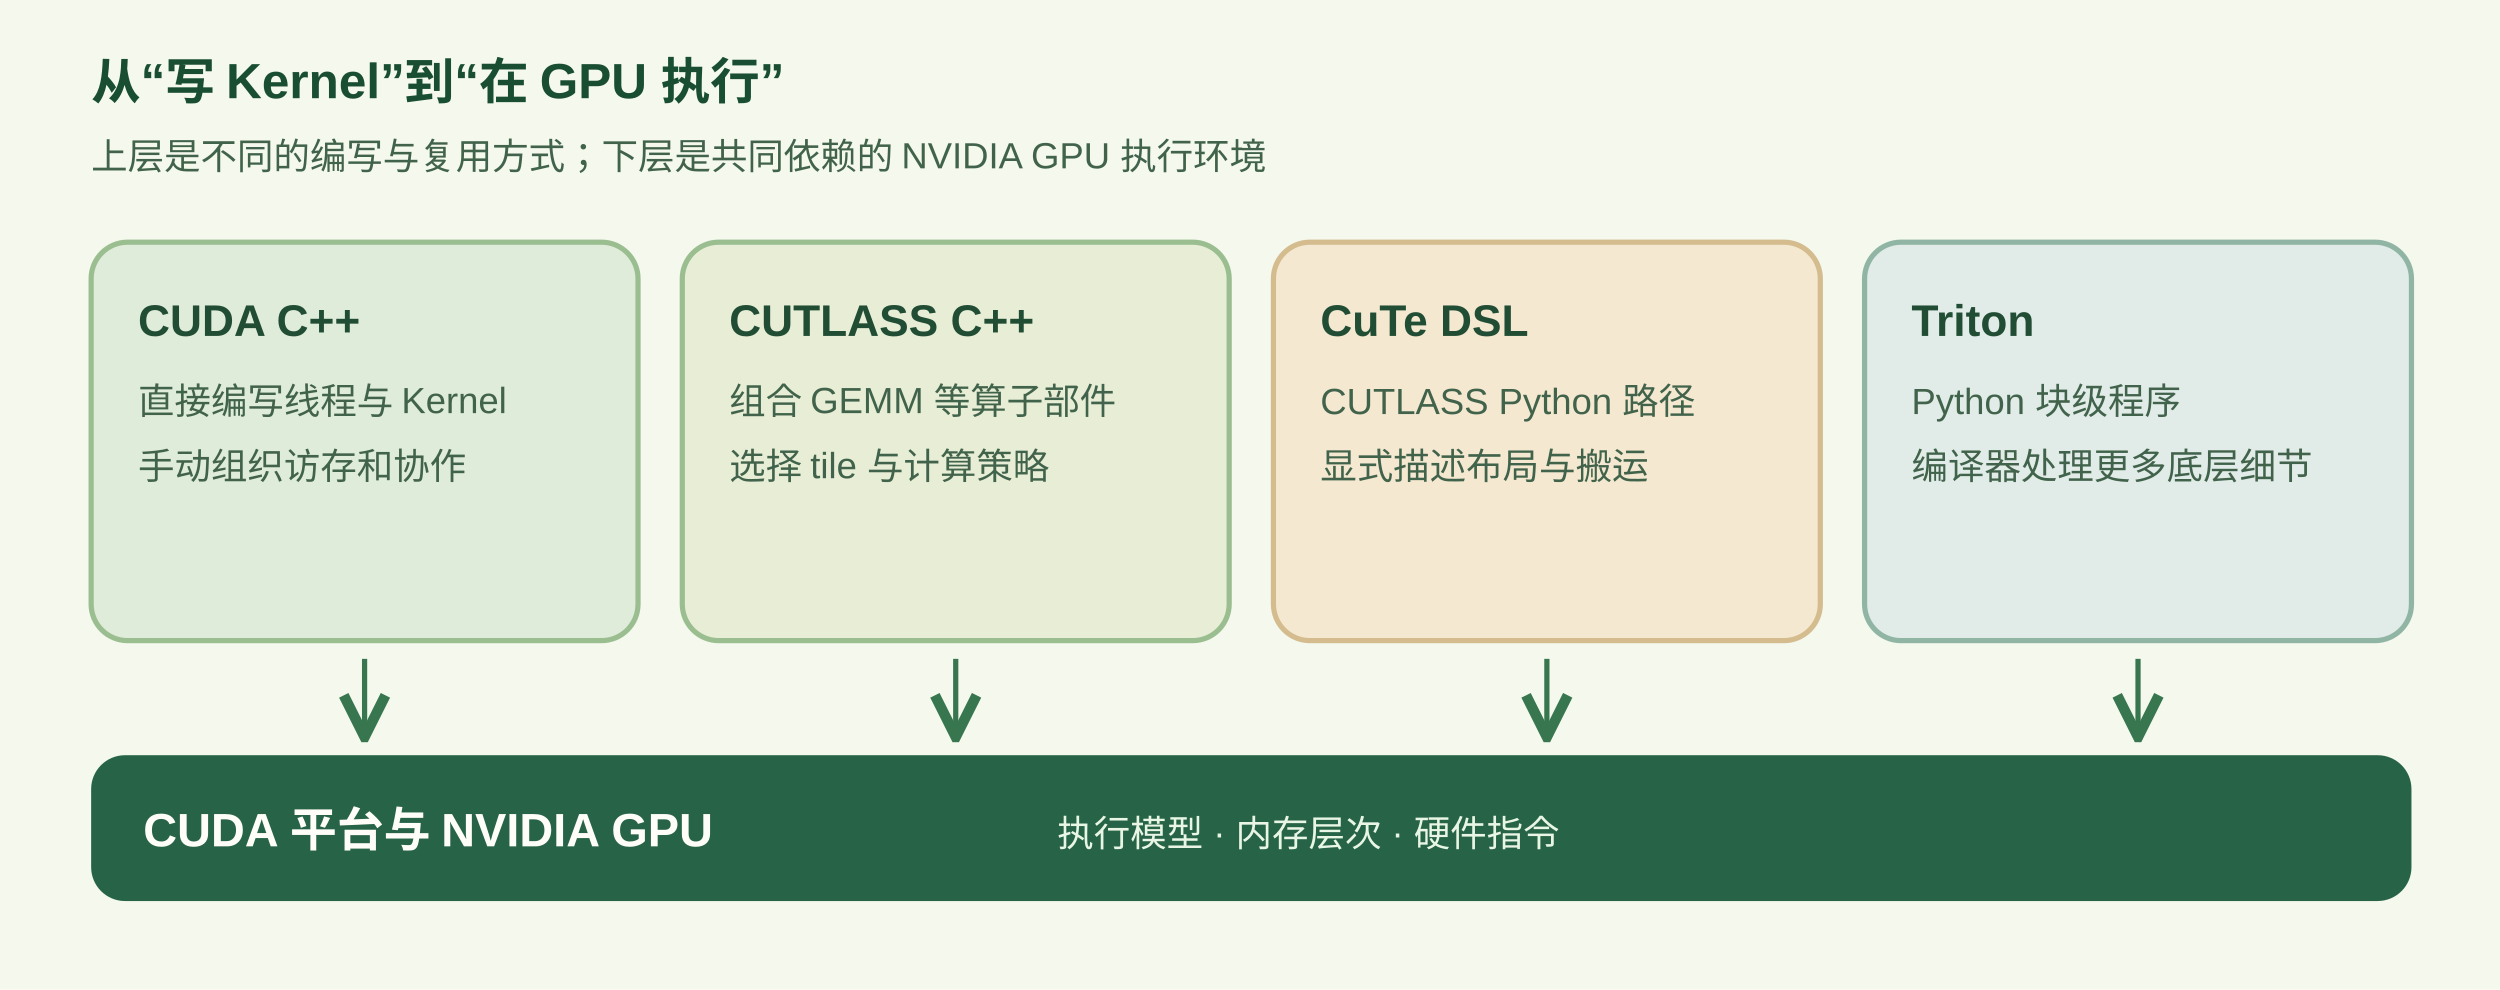
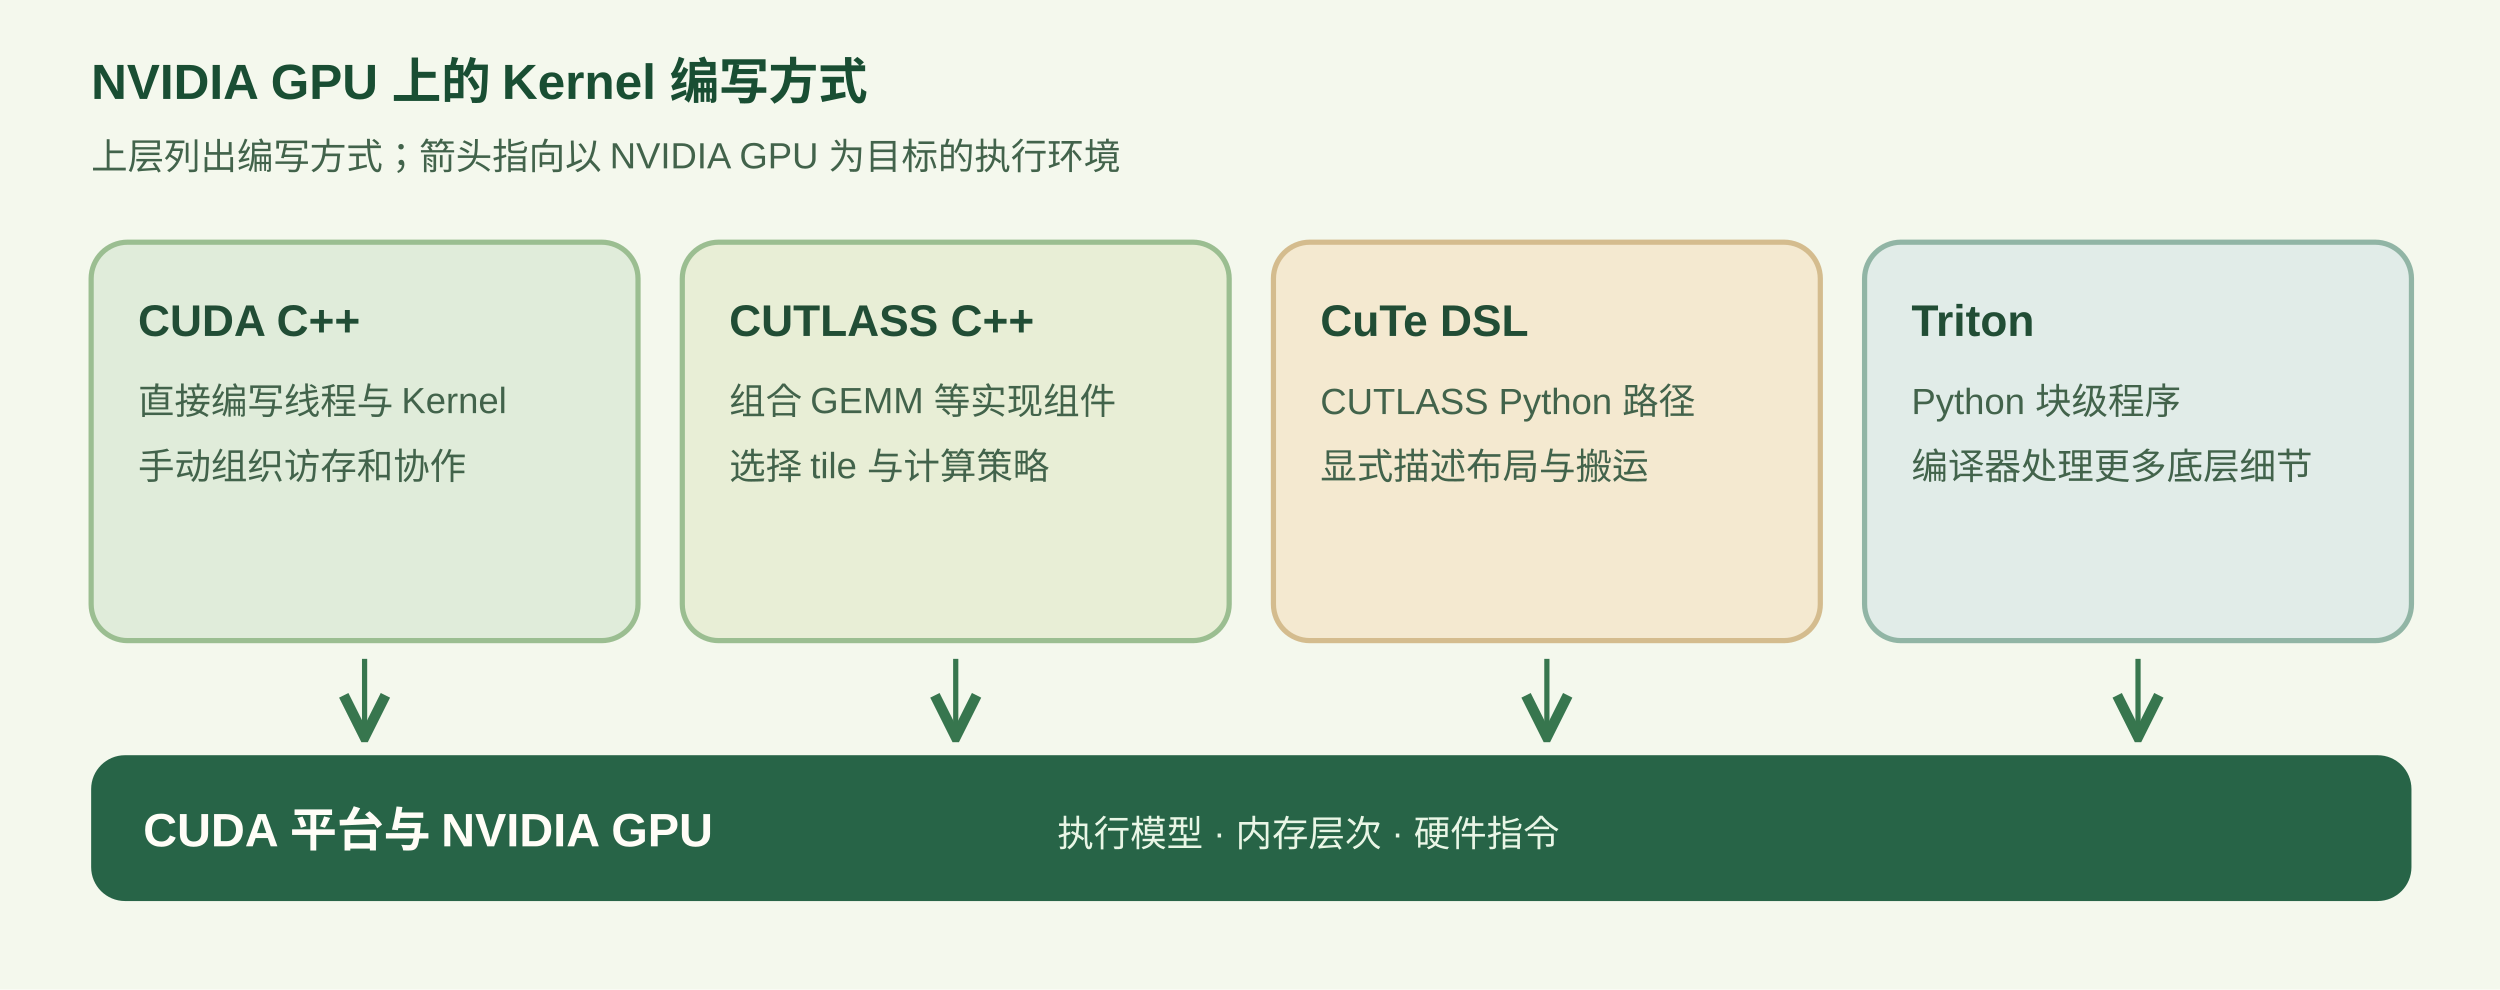
<svg xmlns="http://www.w3.org/2000/svg" viewBox="0 0 960 380" role="img" aria-labelledby="title desc">
  <defs>
    <style>.title{font:700 19px Arial,'Microsoft YaHei',sans-serif;fill:#194e33}.label{font:700 17px Arial,'Microsoft YaHei',sans-serif;fill:#214d35}.small{font:14px Arial,'Microsoft YaHei',sans-serif;fill:#42634b}.base{font:700 18px Arial,'Microsoft YaHei',sans-serif;fill:#fffdf7}</style>
    <marker id="arrow" markerWidth="10" markerHeight="10" refX="8" refY="5" orient="auto">
      <path d="M1 1 9 5 1 9" fill="none" stroke="#37764e" stroke-width="2" />
    </marker>
  </defs>
  <rect width="960" height="380" fill="#f4f8ed" />
-   <text class="title" x="35" y="38">从“写 Kernel”到“在 GPU 执行”</text>
-   <text class="small" x="35" y="65">上层是不同的编写与复用方式；下层是共同依赖的 NVIDIA GPU 执行环境</text>
+   <text class="title" x="35" y="38">NVIDIA GPU 上的 Kernel 编写方式</text>
+   <text class="small" x="35" y="65">上层列出编写方式；箭头指向以 NVIDIA GPU 为目标的执行环境</text>
  <g stroke-width="2">
    <rect x="35" y="93" width="210" height="153" rx="14" fill="#e0ecda" stroke="#9bbe91" />
    <rect x="262" y="93" width="210" height="153" rx="14" fill="#e8eed6" stroke="#9bbe91" />
    <rect x="489" y="93" width="210" height="153" rx="14" fill="#f4e9d0" stroke="#d4bc8e" />
    <rect x="716" y="93" width="210" height="153" rx="14" fill="#e1ece8" stroke="#91b5a5" />
  </g>
  <text class="label" x="53" y="129">CUDA C++</text>
  <text class="small" x="53" y="159">直接编写线程与 Kernel</text>
  <text class="small" x="53" y="184">手动组织访存和协作</text>
  <text class="label" x="280" y="129">CUTLASS C++</text>
-   <text class="small" x="280" y="159">组合 GEMM 等算子部件</text>
+   <text class="small" x="280" y="159">组合 GEMM 等实现组件</text>
  <text class="small" x="280" y="184">选择 tile 与计算策略</text>
  <text class="label" x="507" y="129">CuTe DSL</text>
  <text class="small" x="507" y="159">CUTLASS Python 路径</text>
  <text class="small" x="507" y="184">显式描述布局与搬运</text>
  <text class="label" x="734" y="129">Triton</text>
  <text class="small" x="734" y="159">Python 块级程序</text>
  <text class="small" x="734" y="184">编译器处理更多底层细节</text>
  <path d="M140 253 V281" stroke="#37764e" stroke-width="2" marker-end="url(#arrow)" />
  <path d="M367 253 V281" stroke="#37764e" stroke-width="2" marker-end="url(#arrow)" />
  <path d="M594 253 V281" stroke="#37764e" stroke-width="2" marker-end="url(#arrow)" />
  <path d="M821 253 V281" stroke="#37764e" stroke-width="2" marker-end="url(#arrow)" />
  <rect x="35" y="290" width="891" height="56" rx="13" fill="#276447" />
  <text class="base" x="55" y="325">CUDA 平台与 NVIDIA GPU</text>
  <text x="406" y="325" font-family="Arial,'Microsoft YaHei',sans-serif" font-size="14" fill="#e9f6e6">执行模型 · 内存层次 · 硬件指令</text>
</svg>
